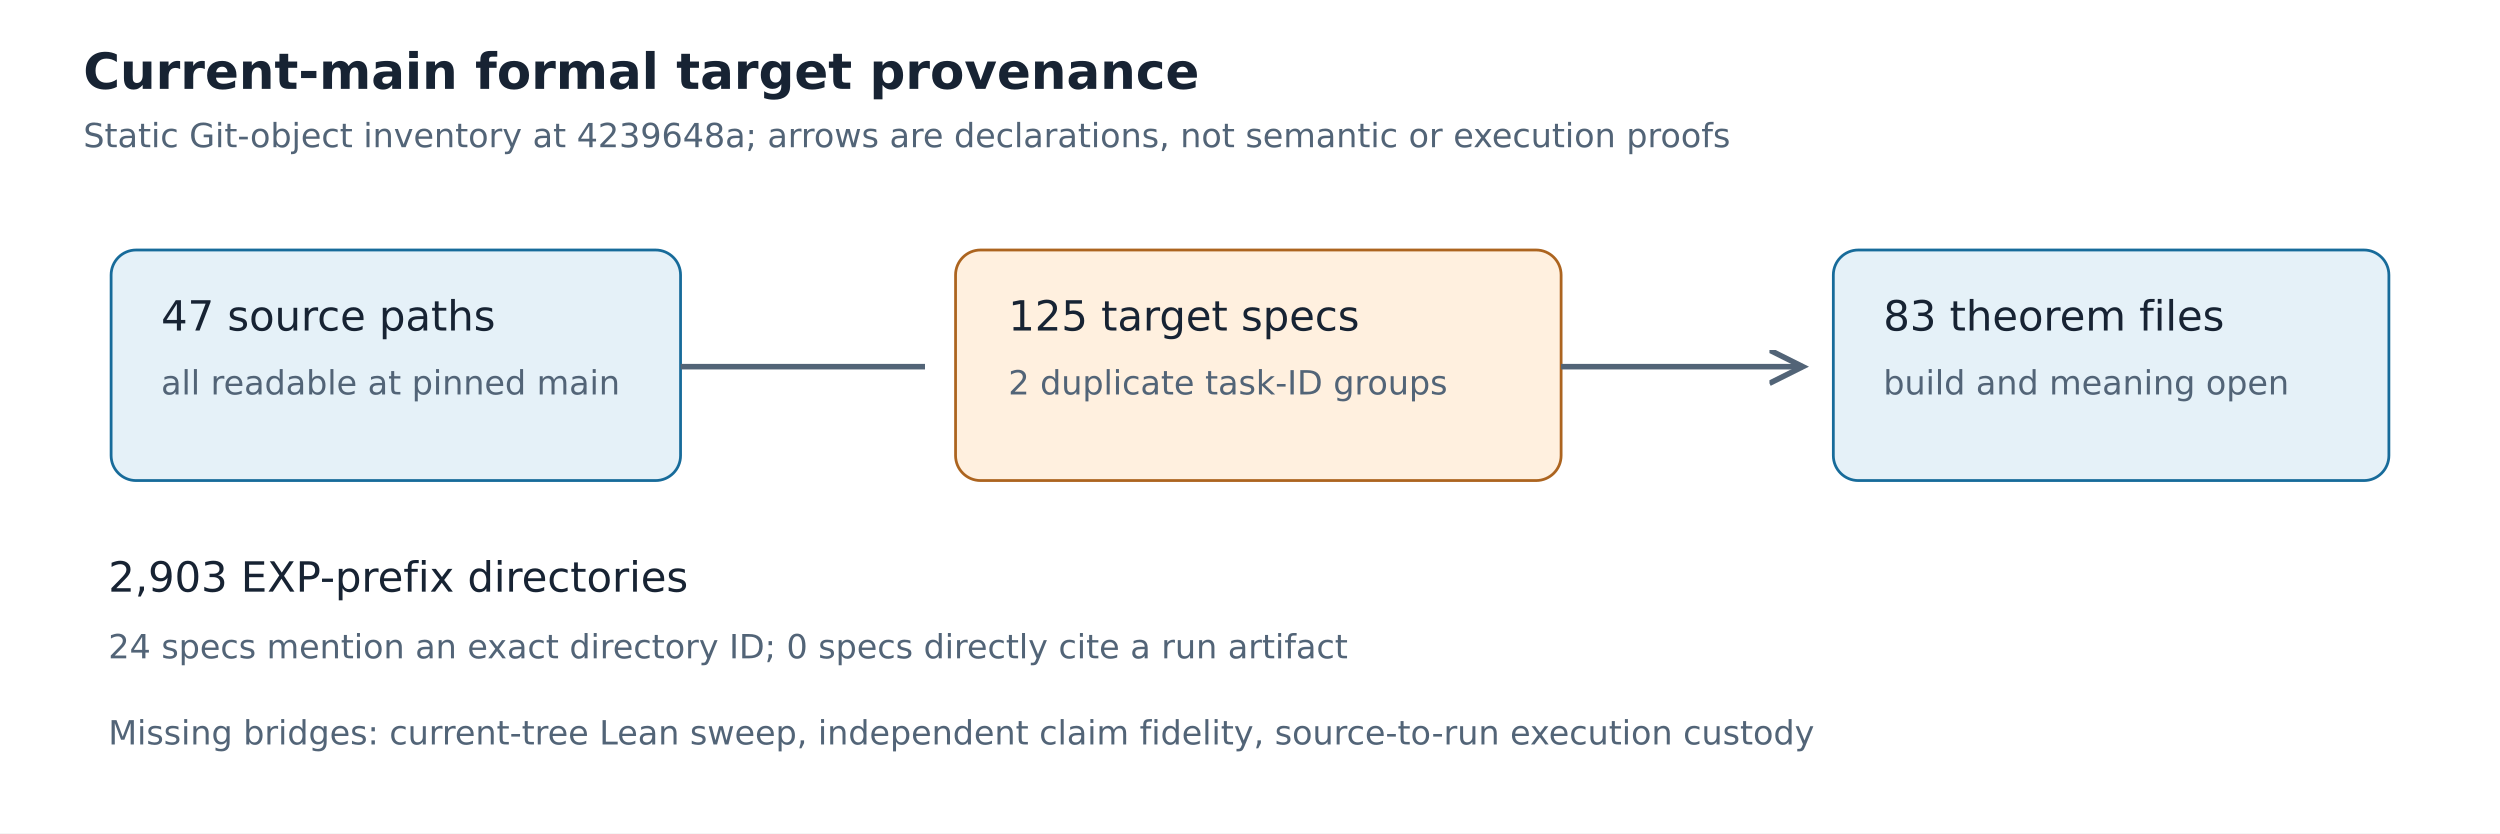
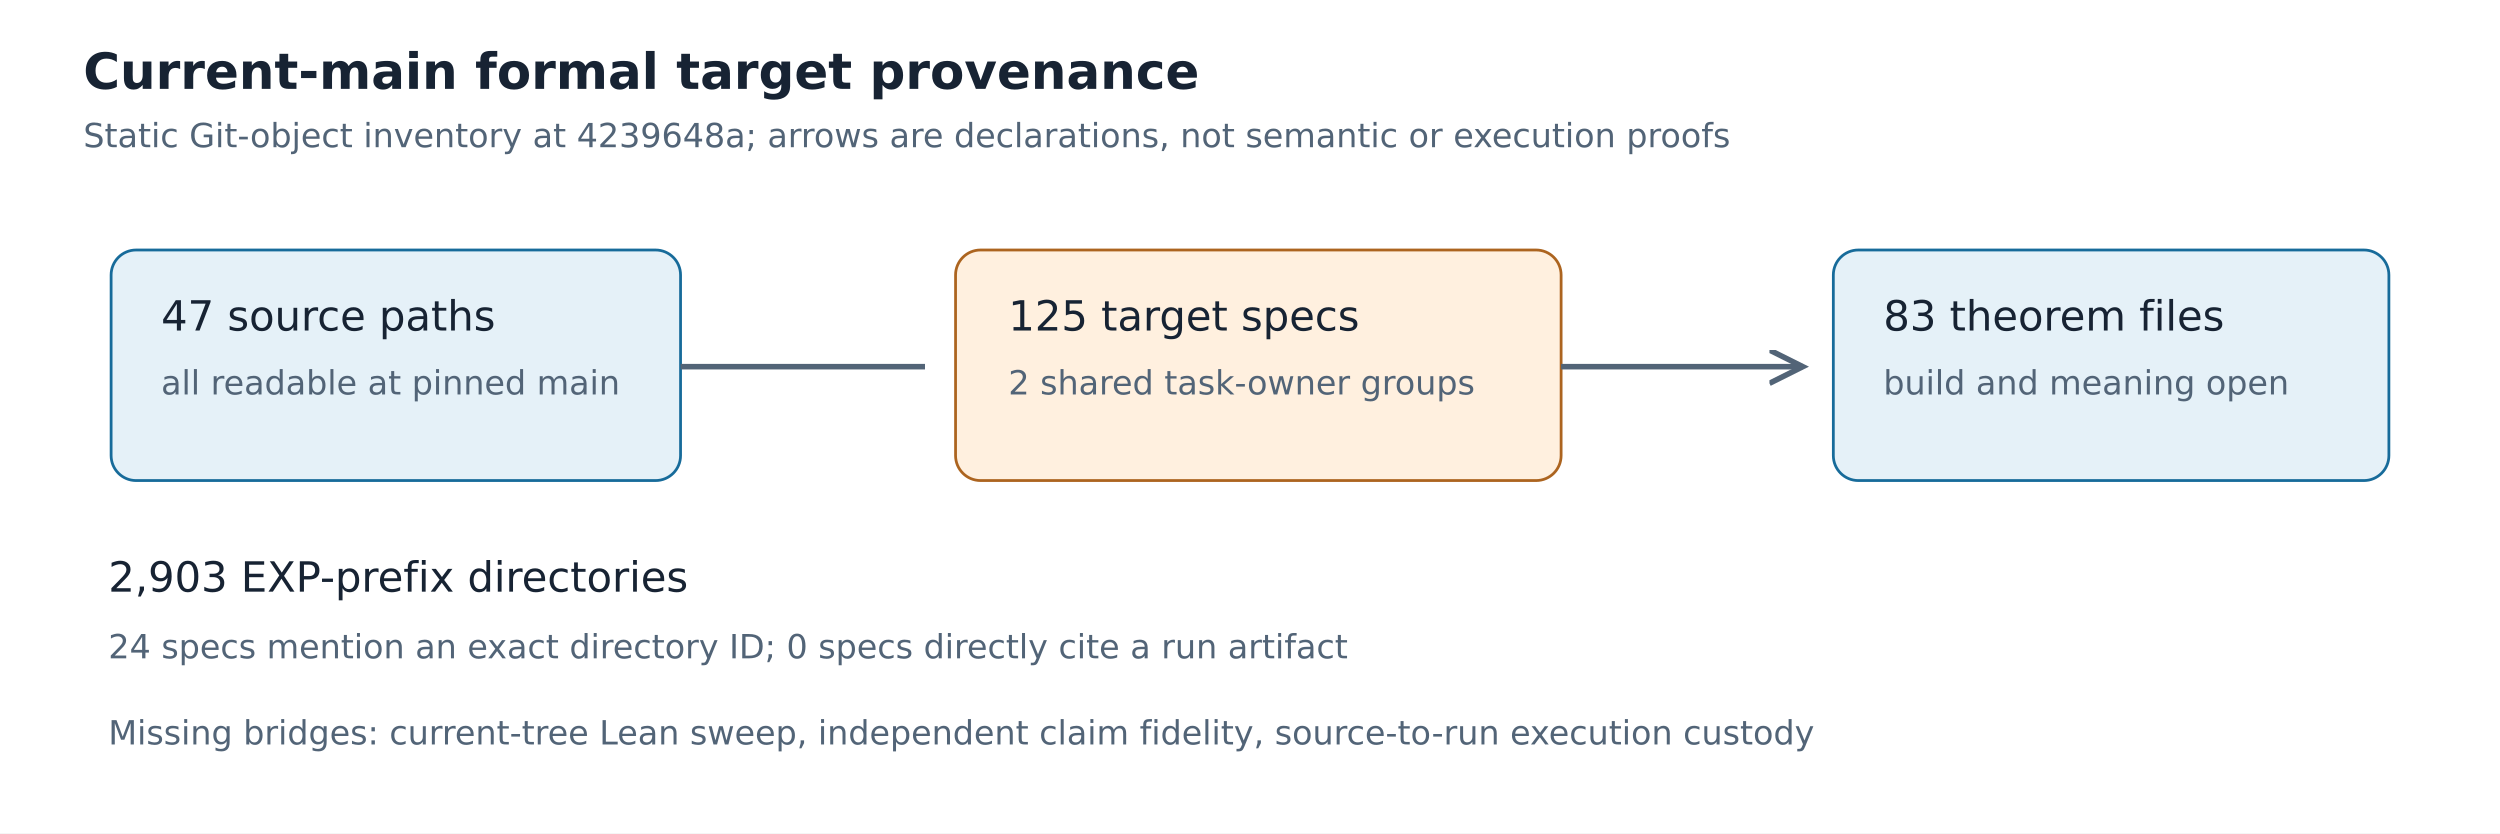
<svg xmlns="http://www.w3.org/2000/svg" width="900" height="300" viewBox="0 0 900 300">
  <rect width="900" height="300" fill="white" />
  <style>text{font-family:DejaVu Sans,Arial,sans-serif;fill:#172333}.title{font-size:18px;font-weight:bold}.box{font-size:15px}.small{font-size:12px;fill:#526477}</style>
  <text x="30" y="32" class="title">Current-main formal target provenance</text>
  <text x="30" y="53" class="small">Static Git-object inventory at 4239648a; arrows are declarations, not semantic or execution proofs</text>
  <rect x="40" y="90" width="205" height="83" rx="9" fill="#e5f1f8" stroke="#176b9a" />
  <text x="58" y="119" class="box">47 source paths</text>
  <text x="58" y="142" class="small">all readable at pinned main</text>
  <rect x="344" y="90" width="218" height="83" rx="9" fill="#fff0df" stroke="#ac641f" />
  <text x="363" y="119" class="box">125 target specs</text>
-   <text x="363" y="142" class="small">2 duplicate task-ID groups</text>
+   <text x="363" y="142" class="small">2 shared task-owner groups</text>
  <rect x="660" y="90" width="200" height="83" rx="9" fill="#e5f1f8" stroke="#176b9a" />
  <text x="678" y="119" class="box">83 theorem files</text>
  <text x="678" y="142" class="small">build and meaning open</text>
  <path d="M245 132h88m229 0h87" stroke="#526477" stroke-width="2" marker-end="url(#arrow)" />
  <defs>
    <marker id="arrow" markerWidth="8" markerHeight="8" refX="6" refY="3" orient="auto">
      <path d="M0 0l6 3-6 3" fill="none" stroke="#526477" />
    </marker>
  </defs>
  <text x="39" y="213" class="box">2,903 EXP-prefix directories</text>
  <text x="39" y="237" class="small">24 specs mention an exact directory ID; 0 specs directly cite a run artifact</text>
  <text x="39" y="268" class="small">Missing bridges: current-tree Lean sweep, independent claim fidelity, source-to-run execution custody</text>
</svg>
